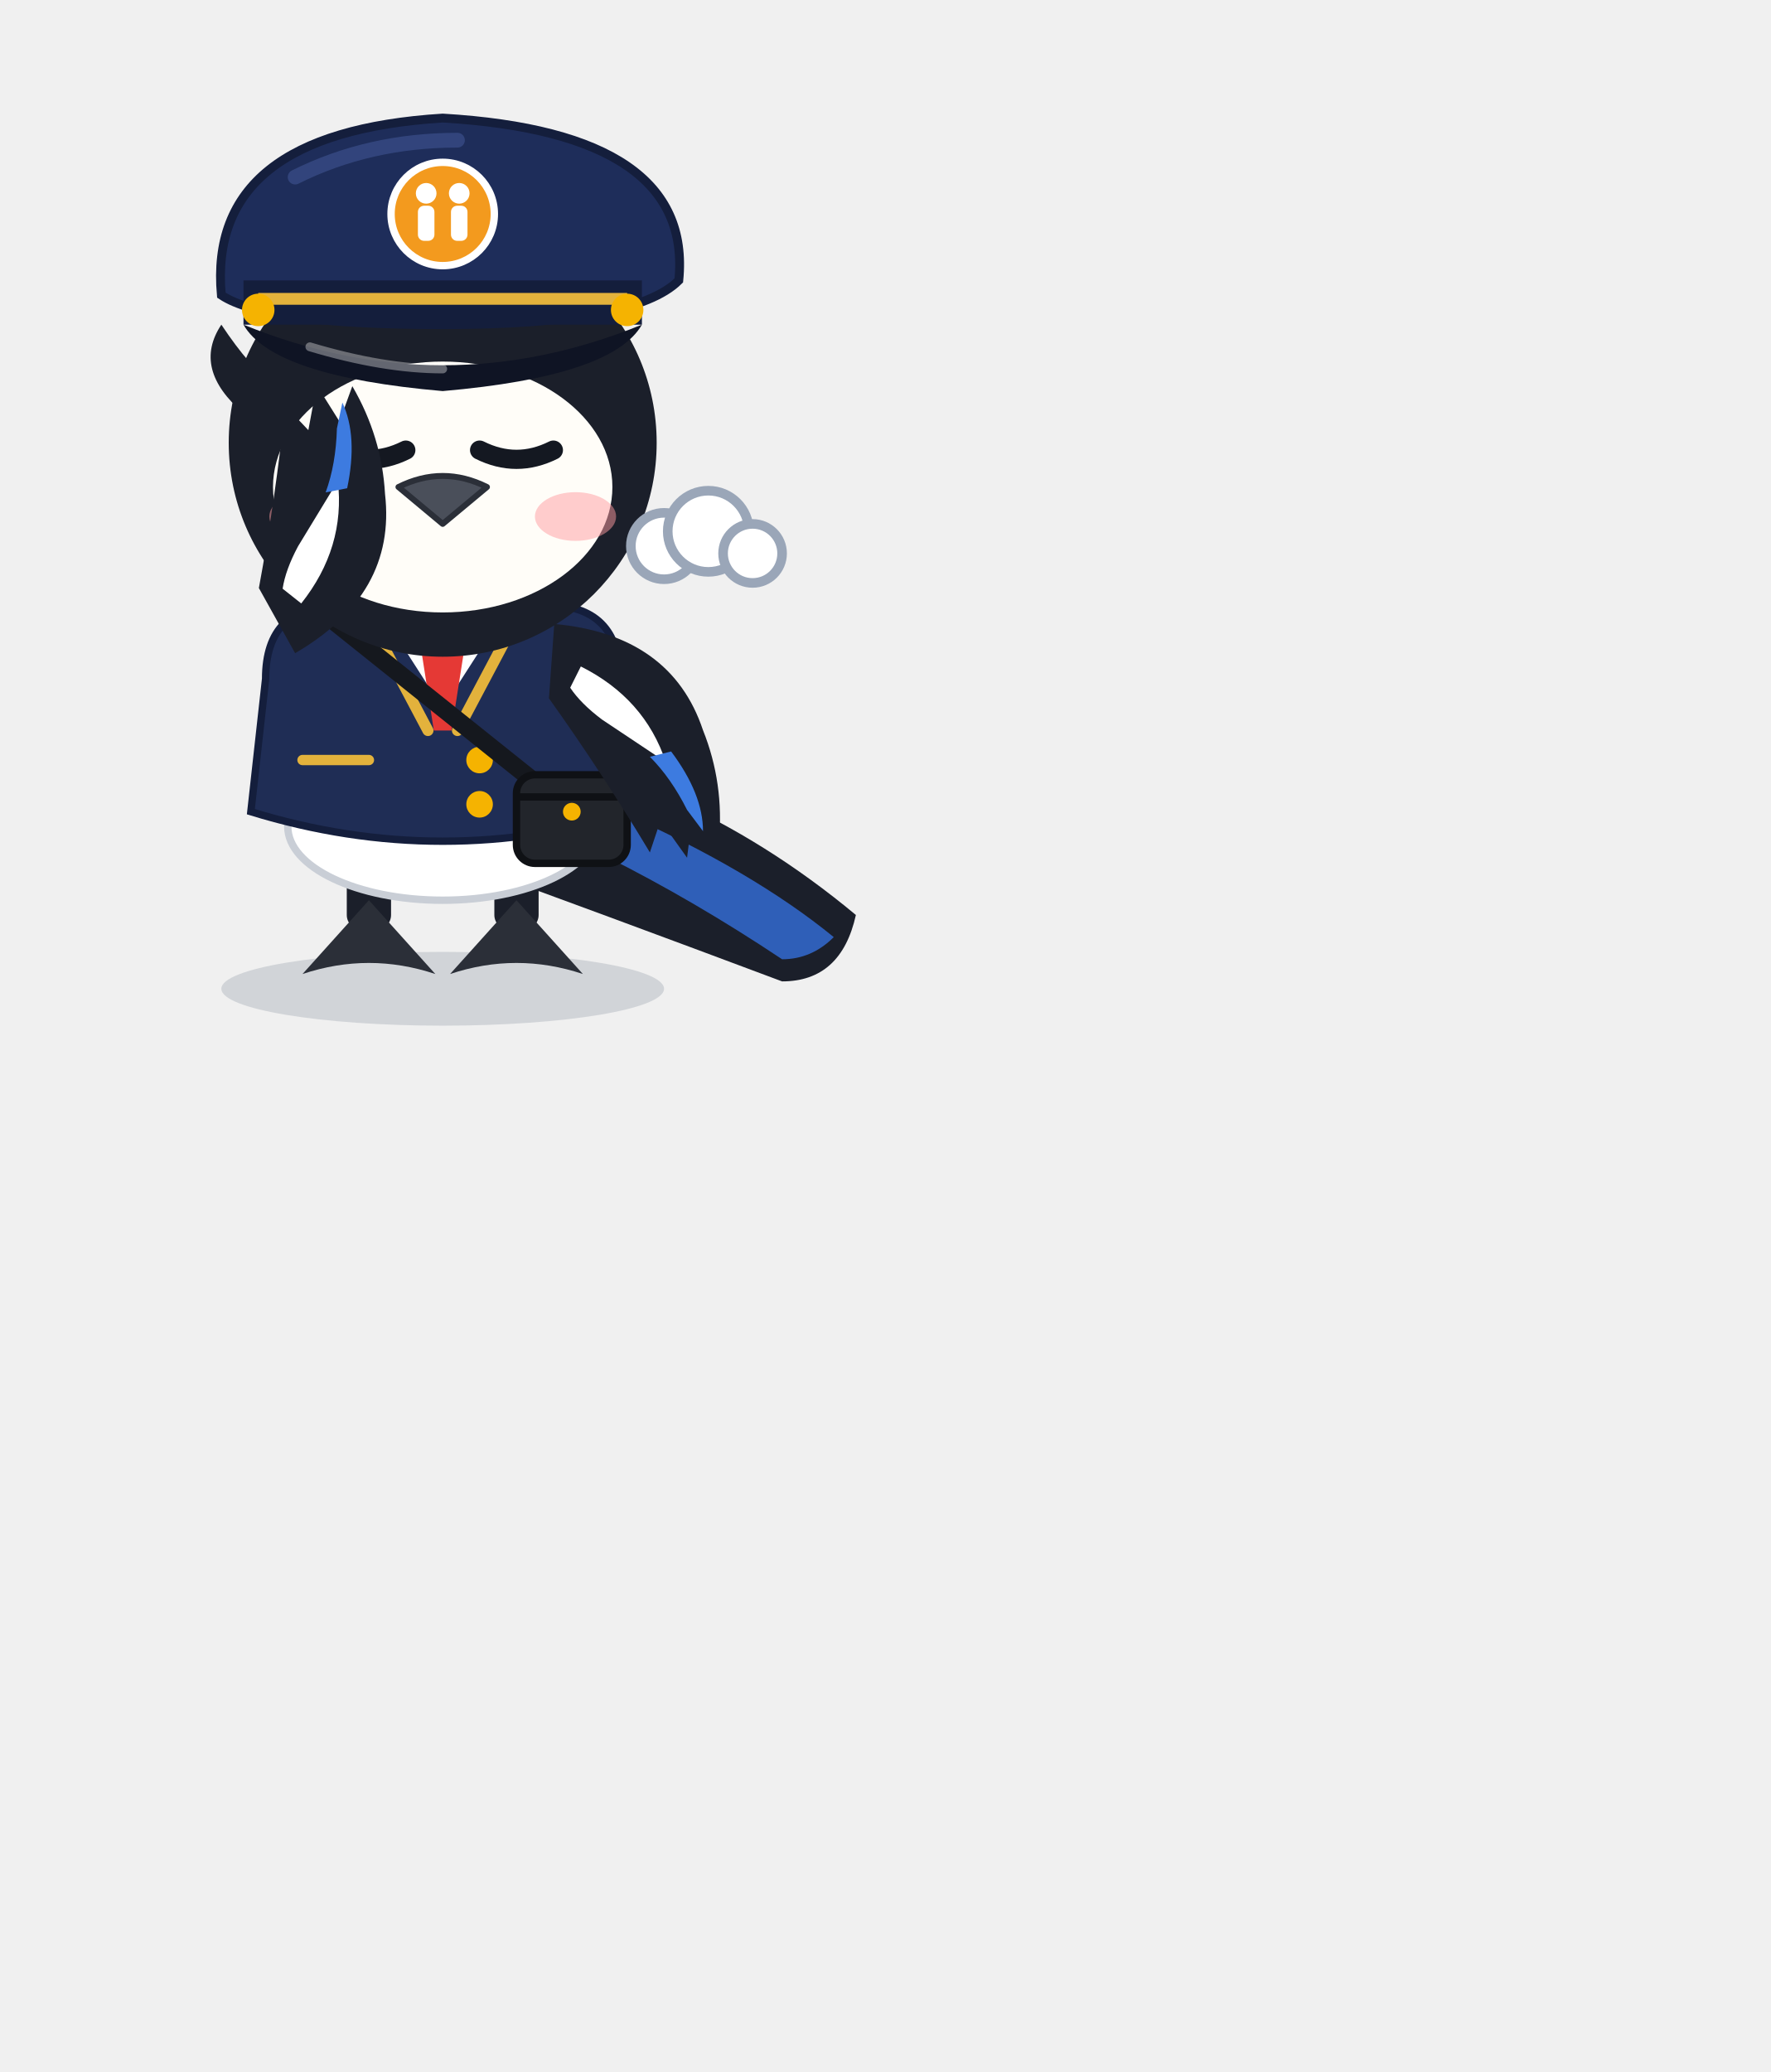
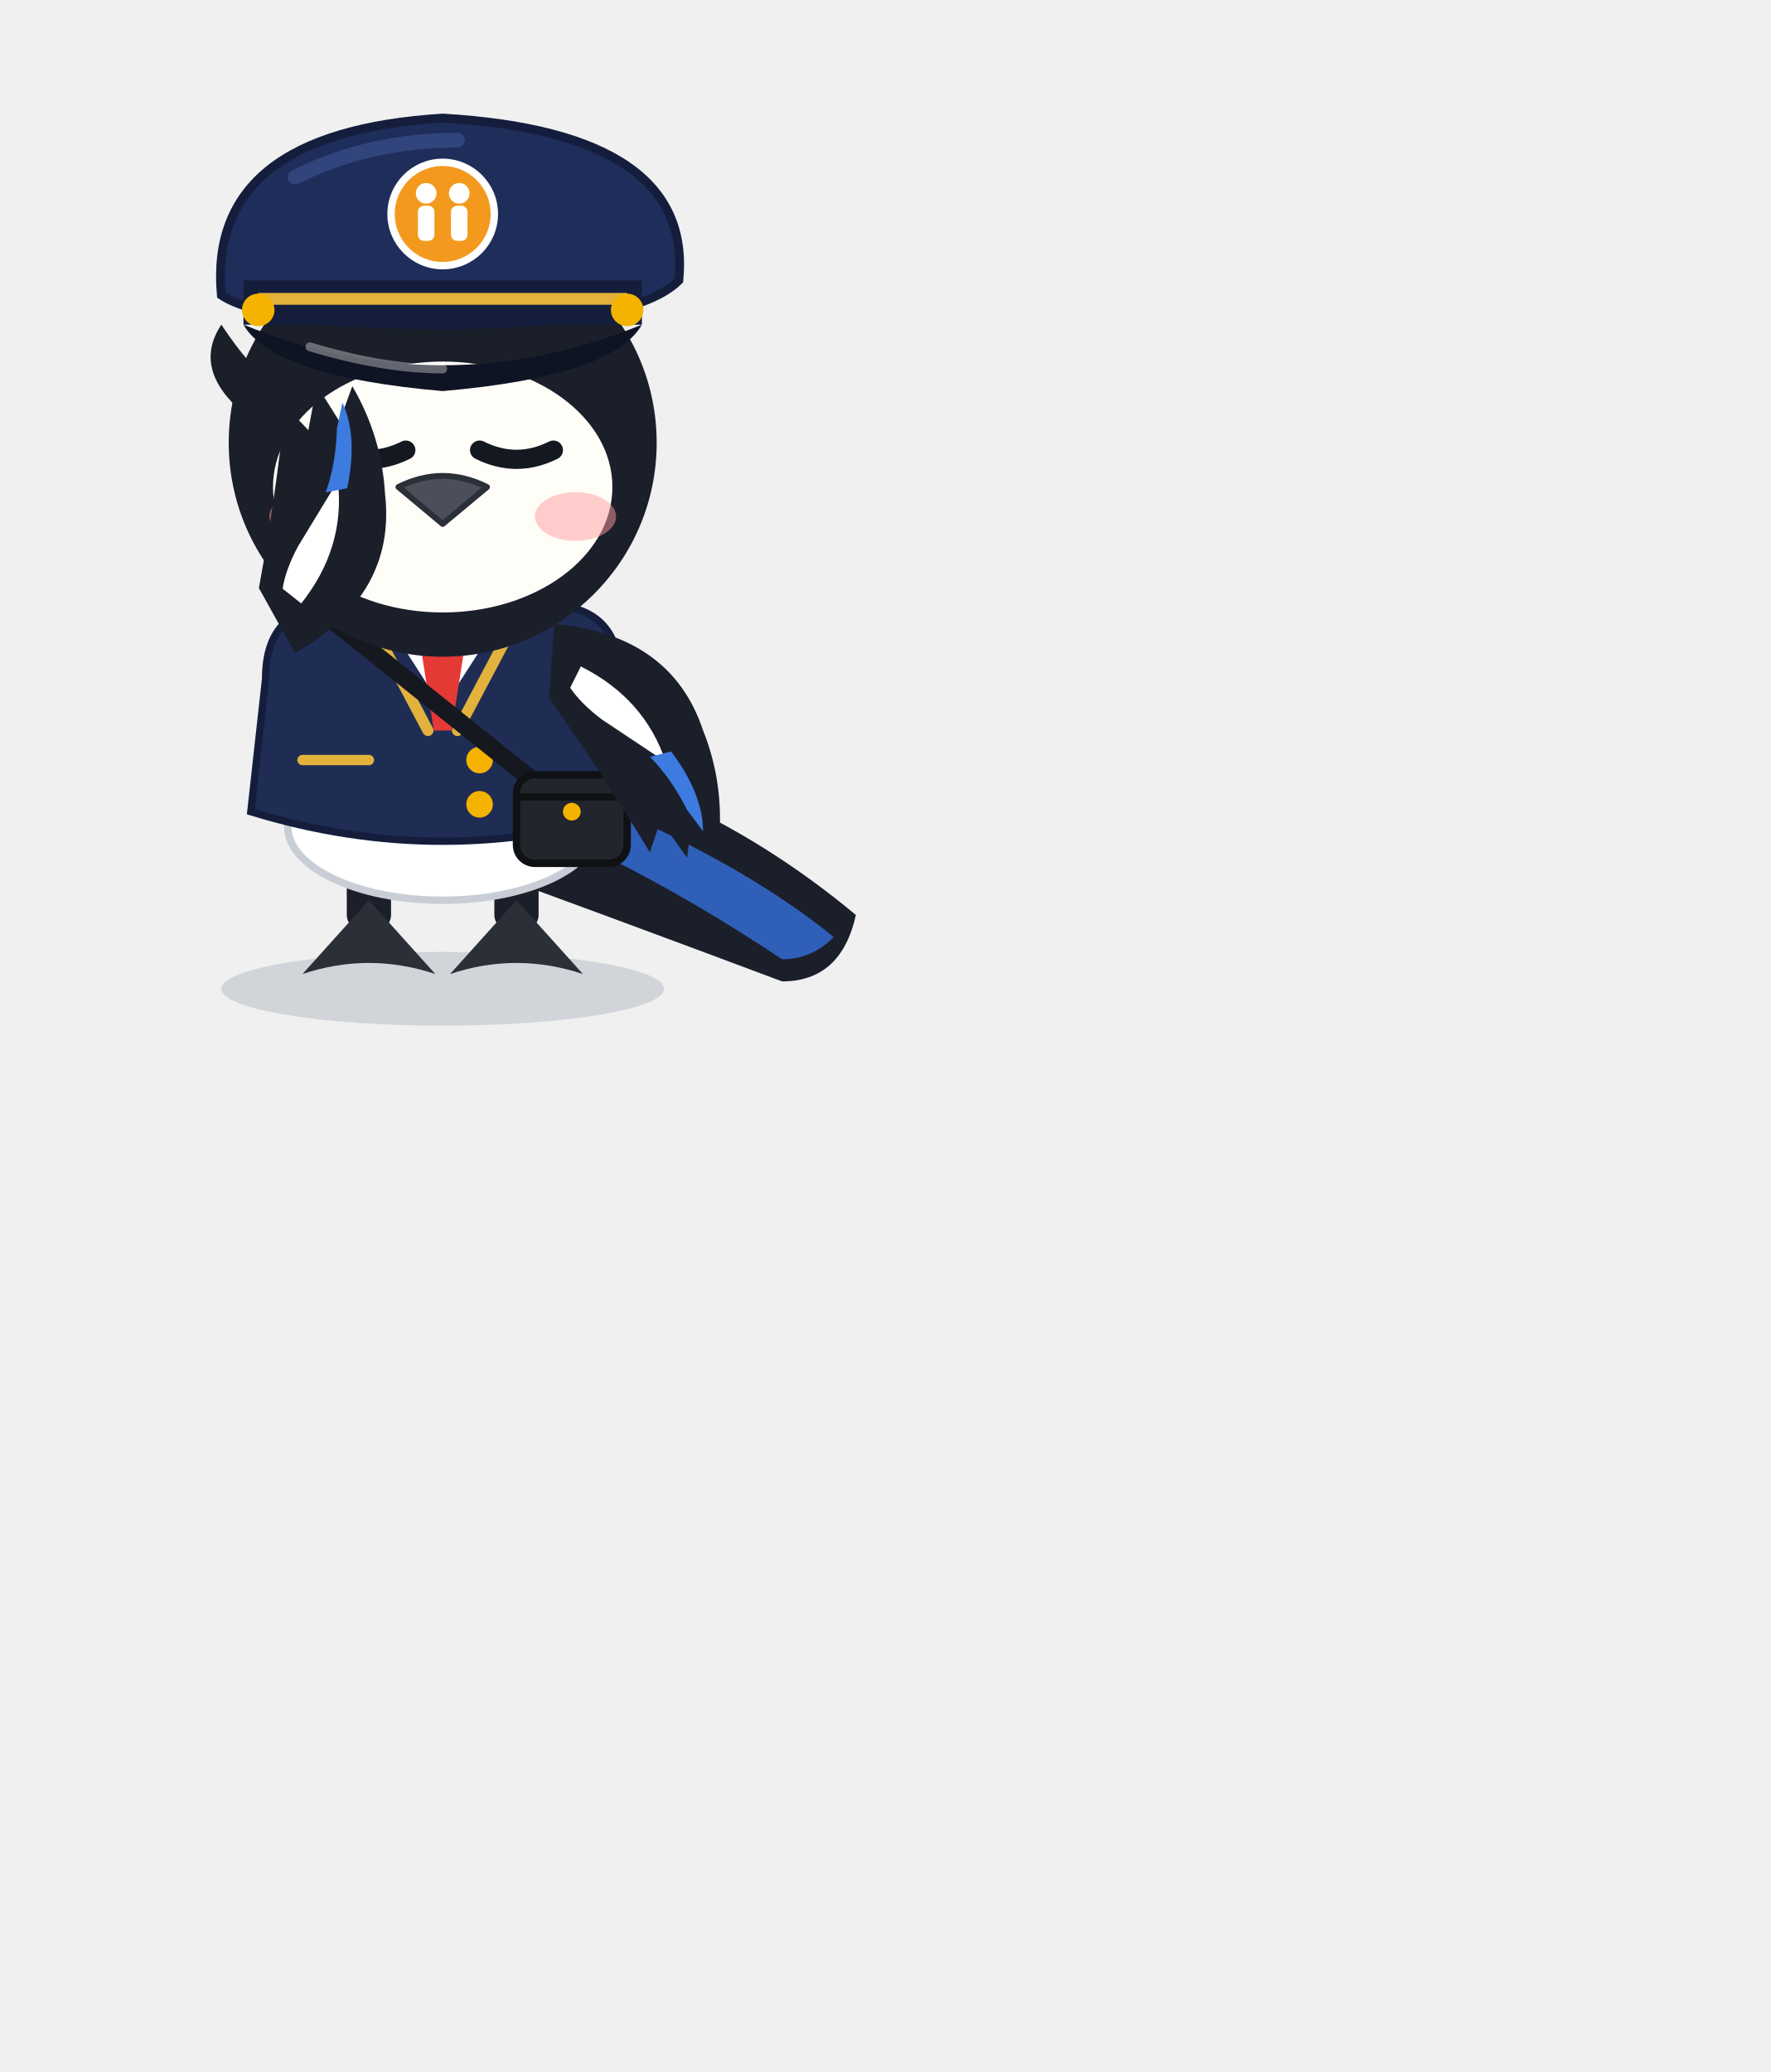
<svg xmlns="http://www.w3.org/2000/svg" width="240" height="280.8" viewbox="0 0 120 140" aria-label="마중이 sigh">
  <ellipse cx="60" cy="134" rx="30" ry="5" fill="#08233F22" />
  <g>
    <g>
      <path d="M62 100 Q92 104 116 124 Q114 133 106 133 Q82 124 60 116 Z" fill="#1B1F2A" />
      <path d="M84 110 Q102 118 113 127 Q110 130 106 130 Q94 122 82 116 Z" fill="#2F5FB8" />
      <rect x="47" y="112" width="6" height="14" rx="2" fill="#1B1F2A" />
      <rect x="67" y="112" width="6" height="14" rx="2" fill="#1B1F2A" />
      <path d="M41 132 L50 122 L59 132 Q50 129 41 132 Z" fill="#2B2F38" />
      <path d="M61 132 L70 122 L79 132 Q70 129 61 132 Z" fill="#2B2F38" />
      <ellipse cx="60" cy="112" rx="21" ry="10" fill="#FFFFFF" stroke="#C9CED6" stroke-width="1" />
      <path d="M36 92 Q36 82 46 82 L74 82 Q84 82 84 92 L86 110 Q60 118 34 110 Z" fill="#1F2D55" stroke="#141E3C" stroke-width="1" />
      <path d="M51 82 L60 96 L69 82 Z" fill="#FFFFFF" />
      <path d="M58 84 L62 84 L63 87.5 L61.2 99 L58.8 99 L57 87.5 Z" fill="#E53935" />
      <path d="M49 82 L58 99" stroke="#E3B23C" stroke-width="1.5" fill="none" stroke-linecap="round" />
      <path d="M71 82 L62 99" stroke="#E3B23C" stroke-width="1.5" fill="none" stroke-linecap="round" />
      <circle cx="65" cy="103" r="1.8" fill="#F5B301" />
      <circle cx="65" cy="109" r="1.8" fill="#F5B301" />
      <line x1="41" y1="103" x2="50" y2="103" stroke="#E3B23C" stroke-width="1.4" stroke-linecap="round" />
      <line x1="45" y1="84" x2="75" y2="108" stroke="#15181E" stroke-width="2.4" stroke-linecap="round" />
      <rect x="70" y="105" width="15" height="12" rx="2.5" fill="#22252B" stroke="#0F1115" stroke-width="1" />
      <path d="M70 108 L85 108" stroke="#0F1115" stroke-width="1" />
      <circle cx="77.5" cy="110" r="1.2" fill="#F5B301" />
      <circle cx="60" cy="60" r="29" fill="#1B1F2A" />
      <path d="M33 56 Q26 50 30 44 Q34 50 37 52 Z" fill="#1B1F2A" />
      <ellipse cx="60" cy="66" rx="23" ry="17" fill="#FFFDF8" />
      <g transform="translate(120 0) scale(-1 1)">
        <g transform="rotate(0 42 86) translate(42 86) scale(0.72) translate(-42 -86)">
          <path d="M46 84 Q24 86 18 104 Q14 114 15 125 L20 120 L21 128 L26 121 L28 127 Q37 112 47 98 Z" fill="#1B1F2A" />
          <path d="M41 92 Q29 98 25 110 Q31 106 37 102 Q41 99 43 96 Z" fill="#FFFFFF" />
          <path d="M24 108 Q18 116 18 123 L21 119 Q24 113 28 109 Z" fill="#3D7BE0" />
        </g>
      </g>
    </g>
    <ellipse cx="42" cy="70" rx="5.5" ry="3.3" fill="#FF9BA0" opacity="0.5" />
    <ellipse cx="78" cy="70" rx="5.5" ry="3.3" fill="#FF9BA0" opacity="0.5" />
    <g>
      <path d="M45 61 Q50 63.5 55 61" stroke="#141821" stroke-width="2.6" fill="none" stroke-linecap="round" />
    </g>
    <g>
      <path d="M65 61 Q70 63.5 75 61" stroke="#141821" stroke-width="2.6" fill="none" stroke-linecap="round" />
    </g>
    <g transform="rotate(155 42 86) translate(42 86) scale(0.72) translate(-42 -86)">
      <path d="M46 84 Q24 86 18 104 Q14 114 15 125 L20 120 L21 128 L26 121 L28 127 Q37 112 47 98 Z" fill="#1B1F2A" />
      <path d="M41 92 Q29 98 25 110 Q31 106 37 102 Q41 99 43 96 Z" fill="#FFFFFF" />
      <path d="M24 108 Q18 116 18 123 L21 119 Q24 113 28 109 Z" fill="#3D7BE0" />
    </g>
    <g>
      <path d="M54 66 Q60 63 66 66 L60 71 Z" fill="#4A4F5A" stroke="#2B2F38" stroke-width="0.8" stroke-linejoin="round" />
      <path d="M30 40 Q28 18 60 16 Q94 18 92 38 Q86 44 60 44 Q36 44 30 40 Z" fill="#1E2D5A" stroke="#141E3C" stroke-width="1.2" />
      <rect x="33" y="38" width="54" height="6" fill="#141E3C" />
      <line x1="35" y1="40.5" x2="85" y2="40.5" stroke="#E3B23C" stroke-width="1.6" />
      <path d="M33 44 Q60 55 87 44 Q83 51 60 53 Q37 51 33 44 Z" fill="#0F1424" />
      <path d="M42 47 Q52 50 60 50" stroke="#FFFFFF" stroke-width="1.2" fill="none" opacity="0.35" stroke-linecap="round" />
      <circle cx="35" cy="42" r="2.2" fill="#F5B301" />
      <circle cx="85" cy="42" r="2.2" fill="#F5B301" />
      <path d="M40 24 Q50 19 62 19" stroke="#3A4F8A" stroke-width="2" fill="none" stroke-linecap="round" opacity="0.7" />
      <circle cx="60" cy="29" r="7" fill="#F39A1E" stroke="#FFFFFF" stroke-width="1" />
      <g fill="#FFFFFF" transform="translate(60 29) scale(1.4)">
        <circle cx="-1.6" cy="-2" r="1" />
        <circle cx="1.6" cy="-2" r="1" />
        <rect x="-2.4" y="-0.8" width="1.6" height="3.4" rx="0.6" />
        <rect x="0.8" y="-0.8" width="1.6" height="3.4" rx="0.6" />
      </g>
    </g>
  </g>
-   <g class="fx">
-     <g transform="translate(90 74)" fill="#FFFFFF" stroke="#9AA6B8" stroke-width="1.3">
-       <circle cx="0" cy="0" r="4.5" />
-       <circle cx="6" cy="-2" r="5.5" />
-       <circle cx="12" cy="1" r="4" />
-     </g>
-   </g>
+   <g class="fx" />
</svg>
